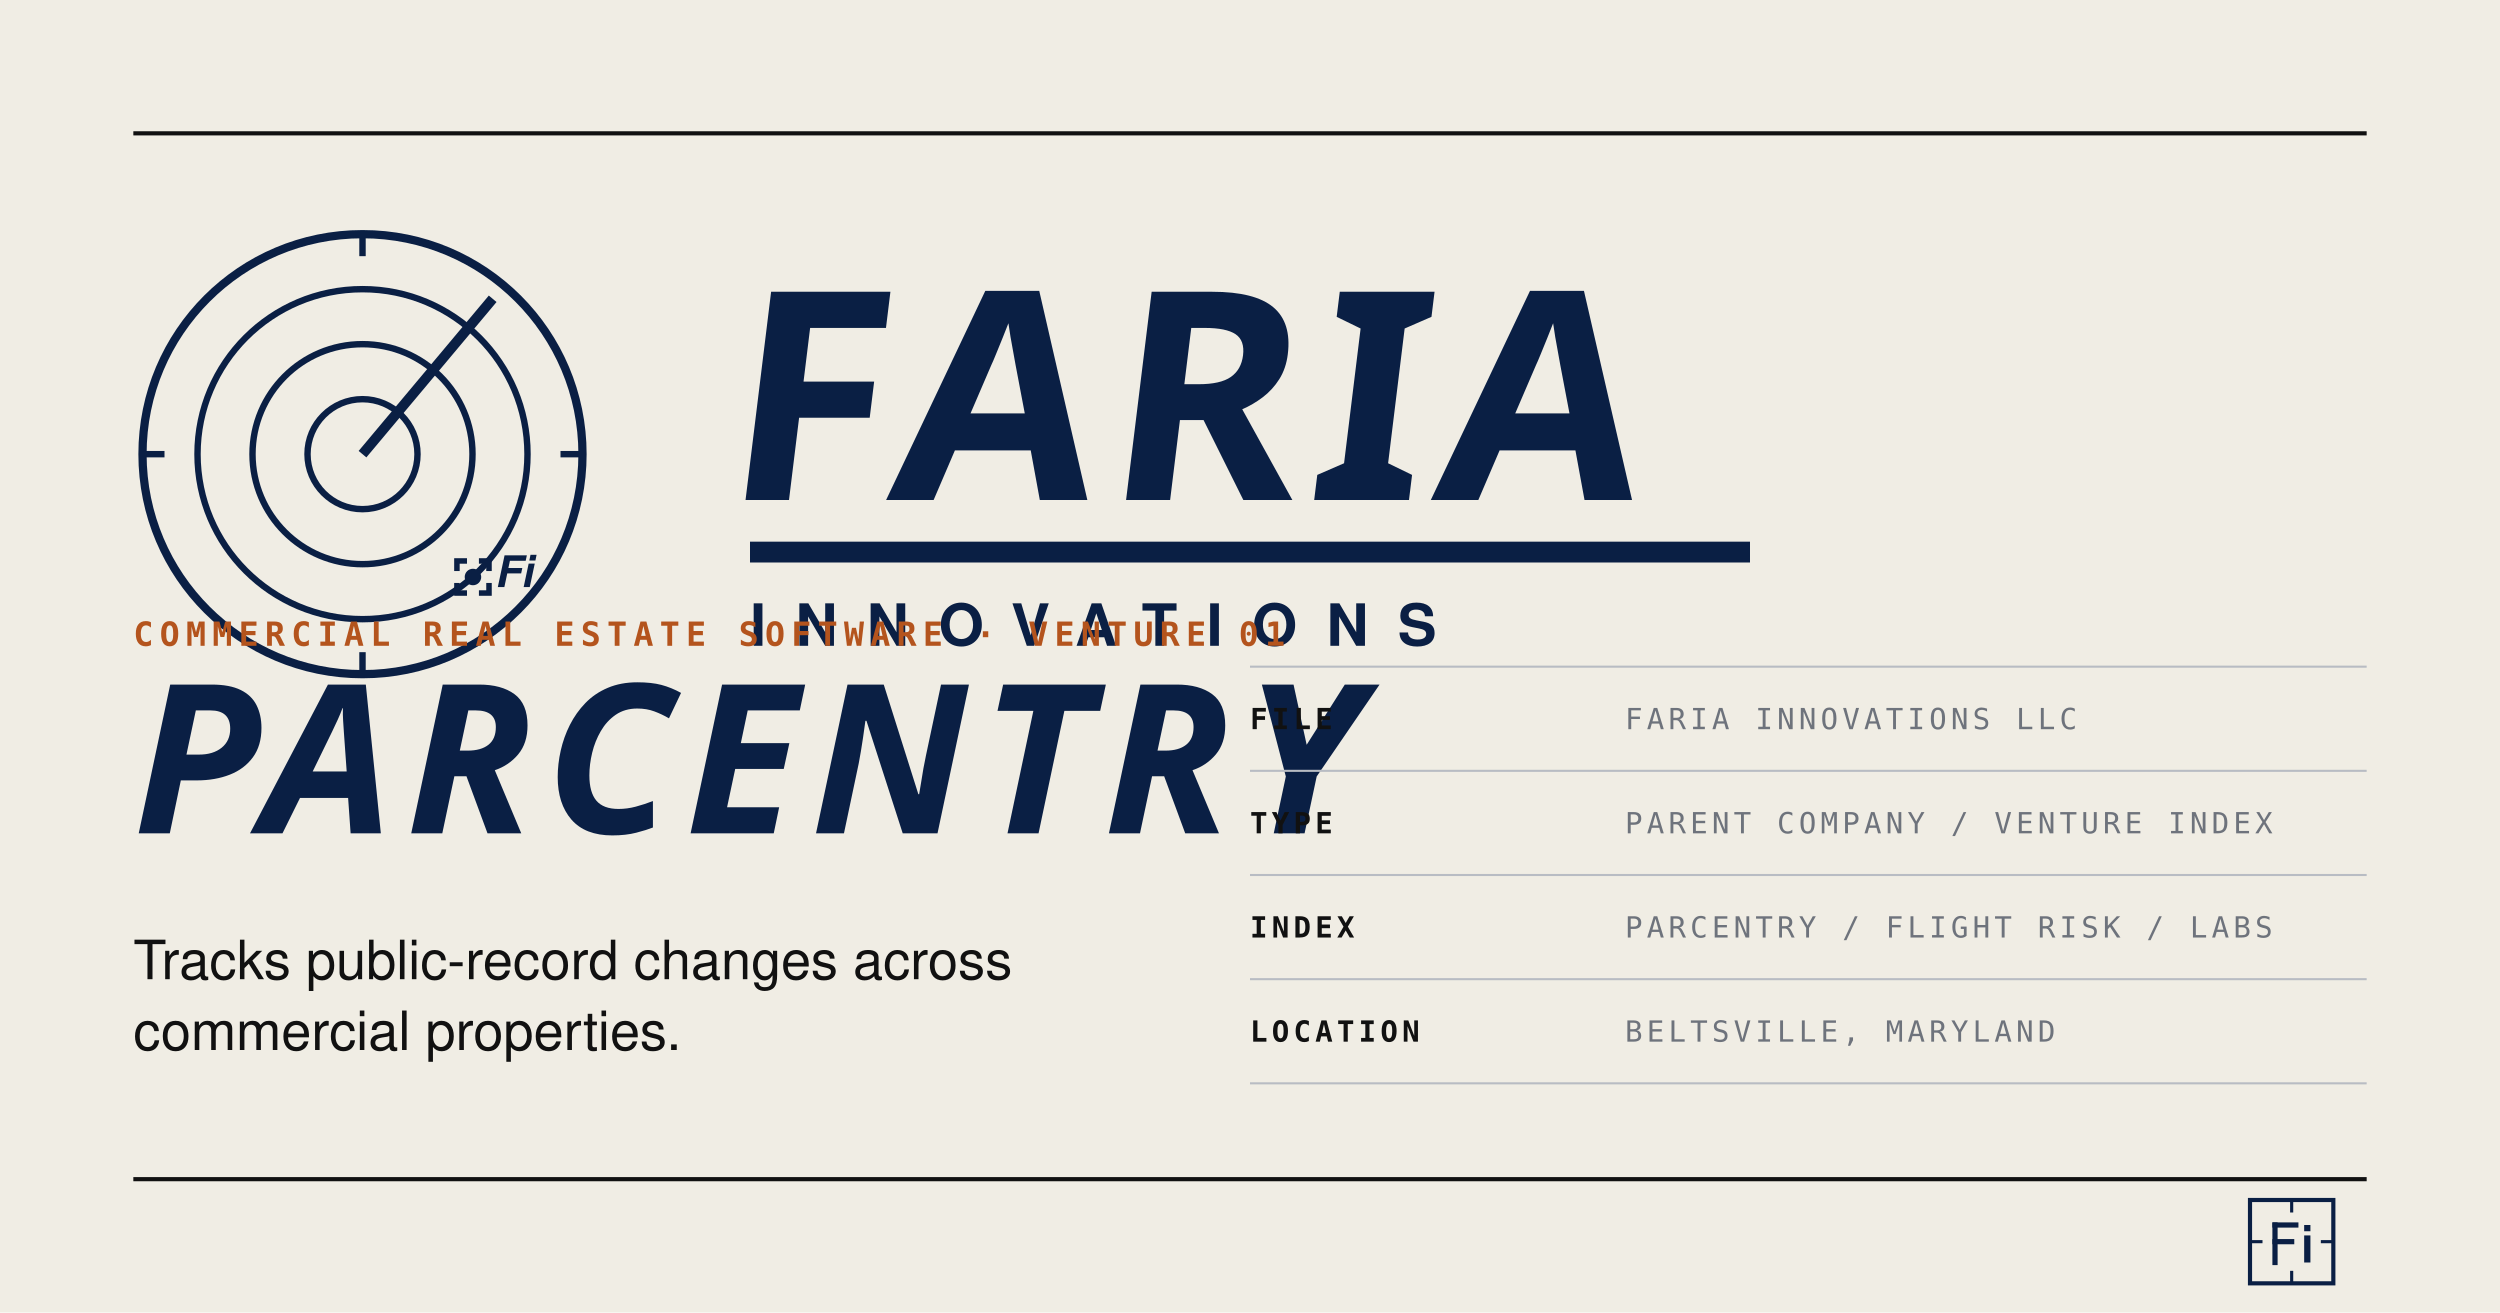
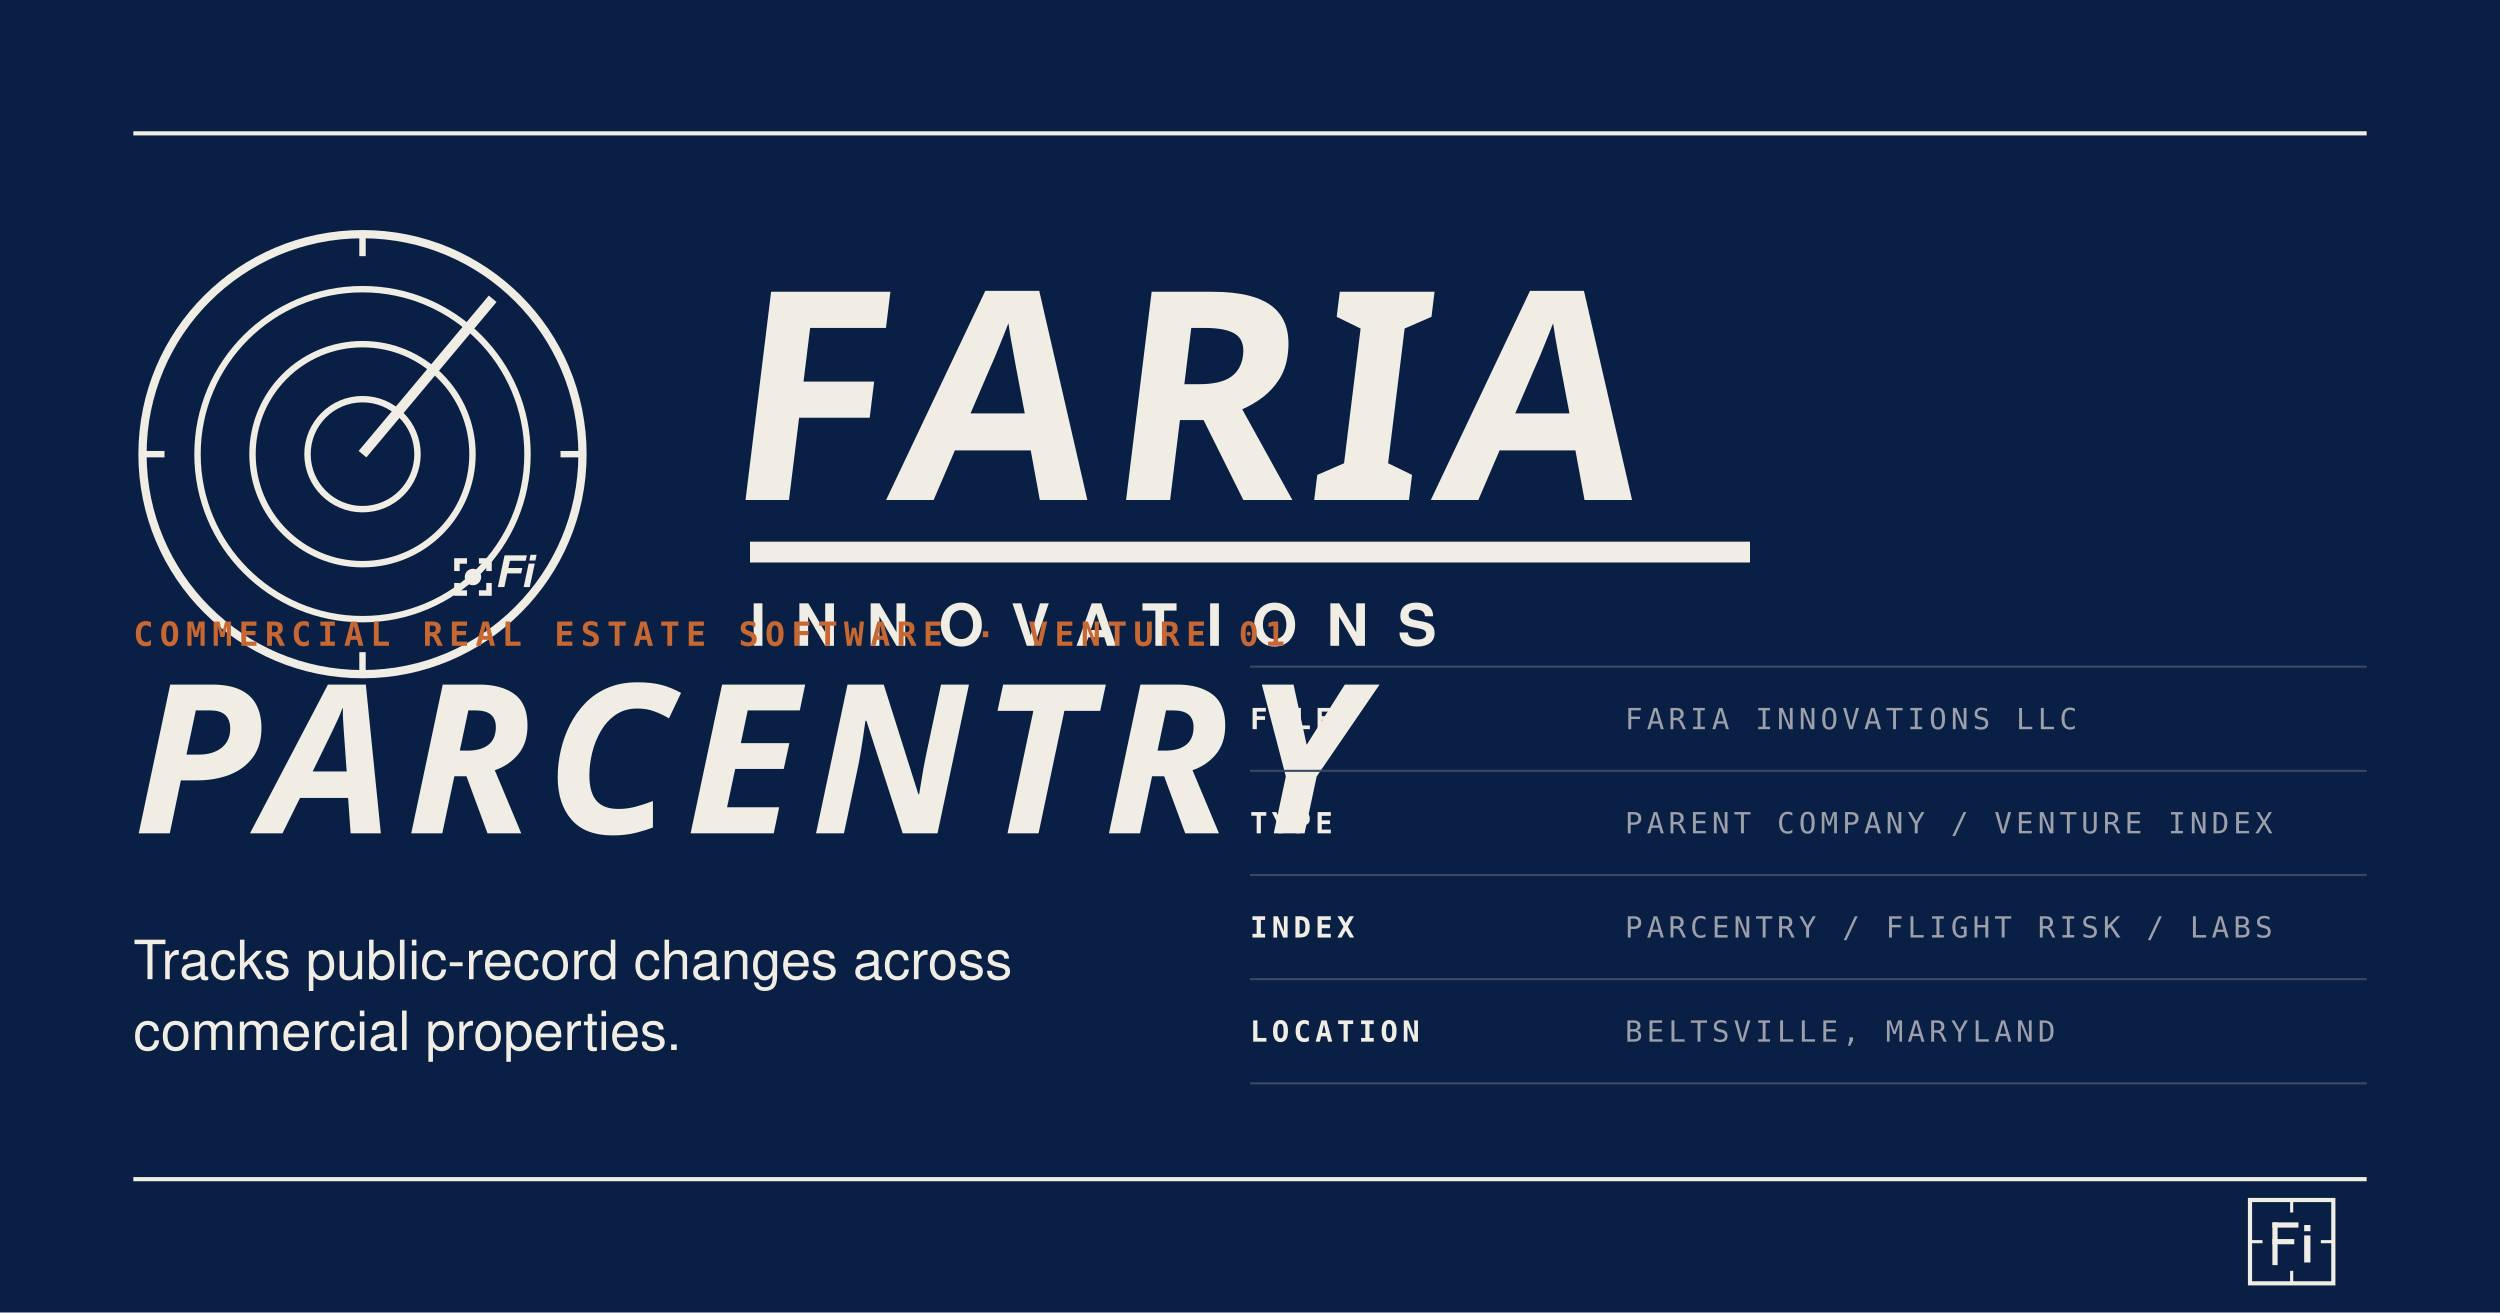
<svg xmlns="http://www.w3.org/2000/svg" width="1200" height="630" viewBox="0 0 1200 630">
-   <rect width="1200" height="630" fill="#F0EDE4" />
-   <line x1="64" y1="64" x2="1136" y2="64" stroke="#111111" stroke-width="2" />
-   <line x1="64" y1="566" x2="1136" y2="566" stroke="#111111" stroke-width="2" />
+   <rect width="1200" height="630" fill="#0A1F44" />
+   <line x1="64" y1="64" x2="1136" y2="64" stroke="#F0EDE4" stroke-width="2" />
+   <line x1="64" y1="566" x2="1136" y2="566" stroke="#F0EDE4" stroke-width="2" />
  <g transform="translate(64,108) scale(0.22)">
-     <g fill="none" stroke="#0A1F44">
+     <g fill="none" stroke="#F0EDE4">
      <circle cx="500" cy="500" r="120" stroke-width="14" />
      <circle cx="500" cy="500" r="240" stroke-width="14" />
      <circle cx="500" cy="500" r="360" stroke-width="14" />
      <circle cx="500" cy="500" r="480" stroke-width="18" />
      <line x1="500" y1="500" x2="784" y2="161" stroke-width="22" />
      <line x1="500" y1="20" x2="500" y2="68" stroke-width="14" />
      <line x1="500" y1="932" x2="500" y2="980" stroke-width="14" />
      <line x1="20" y1="500" x2="68" y2="500" stroke-width="14" />
      <line x1="932" y1="500" x2="980" y2="500" stroke-width="14" />
    </g>
-     <circle cx="741" cy="768" r="18" fill="#0A1F44" />
-     <g fill="none" stroke="#0A1F44" stroke-width="12">
+     <circle cx="741" cy="768" r="18" fill="#F0EDE4" />
+     <g fill="none" stroke="#F0EDE4" stroke-width="12">
      <polyline points="706,755 706,733 728,733" />
      <polyline points="754,733 776,733 776,755" />
      <polyline points="706,781 706,803 728,803" />
      <polyline points="754,803 776,803 776,781" />
    </g>
-     <text x="792" y="790" font-family="'Saira','Helvetica Neue',system-ui,sans-serif" font-weight="900" font-style="italic" font-size="95" letter-spacing="-1" fill="#0A1F44">Fi</text>
+     <text x="792" y="790" font-family="'Saira','Helvetica Neue',system-ui,sans-serif" font-weight="900" font-style="italic" font-size="95" letter-spacing="-1" fill="#F0EDE4">Fi</text>
  </g>
  <g transform="translate(360,120)">
    <g transform="skewX(-7)">
-       <text x="0" y="120" font-family="'Saira','Helvetica Neue Condensed','Arial Narrow',system-ui,sans-serif" font-weight="900" font-size="140" letter-spacing="6" fill="#0A1F44">FARIA</text>
+       <text x="0" y="120" font-family="'Saira','Helvetica Neue Condensed','Arial Narrow',system-ui,sans-serif" font-weight="900" font-size="140" letter-spacing="6" fill="#F0EDE4">FARIA</text>
    </g>
-     <rect x="0" y="140" width="480" height="10" fill="#0A1F44" />
-     <text x="0" y="190" font-family="'Saira','Helvetica Neue',system-ui,sans-serif" font-weight="600" font-size="28" letter-spacing="14" fill="#0A1F44">INNOVATIONS</text>
+     <rect x="0" y="140" width="480" height="10" fill="#F0EDE4" />
+     <text x="0" y="190" font-family="'Saira','Helvetica Neue',system-ui,sans-serif" font-weight="600" font-size="28" letter-spacing="14" fill="#F0EDE4">INNOVATIONS</text>
  </g>
-   <text x="64" y="310" font-family="'IBM Plex Mono','SF Mono',Menlo,monospace" font-size="16" font-weight="600" letter-spacing="3" fill="#B4541D">COMMERCIAL REAL ESTATE SOFTWARE · VENTURE 01</text>
-   <text x="64" y="400" font-family="'Saira','Helvetica Neue Condensed','Arial Narrow',system-ui,sans-serif" font-size="100" font-weight="900" font-style="italic" letter-spacing="6" fill="#0A1F44">PARCENTRY</text>
-   <text x="64" y="470" font-family="'Helvetica Neue','Helvetica','Arial',sans-serif" font-size="26" font-weight="500" fill="#111111">Tracks public-record changes across</text>
-   <text x="64" y="504" font-family="'Helvetica Neue','Helvetica','Arial',sans-serif" font-size="26" font-weight="500" fill="#111111">commercial properties.</text>
+   <text x="64" y="310" font-family="'IBM Plex Mono','SF Mono',Menlo,monospace" font-size="16" font-weight="600" letter-spacing="3" fill="#C76833">COMMERCIAL REAL ESTATE SOFTWARE · VENTURE 01</text>
+   <text x="64" y="400" font-family="'Saira','Helvetica Neue Condensed','Arial Narrow',system-ui,sans-serif" font-size="100" font-weight="900" font-style="italic" letter-spacing="6" fill="#F0EDE4">PARCENTRY</text>
+   <text x="64" y="470" font-family="'Helvetica Neue','Helvetica','Arial',sans-serif" font-size="26" font-weight="500" fill="#F0EDE4">Tracks public-record changes across</text>
+   <text x="64" y="504" font-family="'Helvetica Neue','Helvetica','Arial',sans-serif" font-size="26" font-weight="500" fill="#F0EDE4">commercial properties.</text>
  <g font-family="'IBM Plex Mono','SF Mono',Menlo,monospace" font-size="14" letter-spacing="2">
-     <line x1="600" y1="320" x2="1136" y2="320" stroke="#B8BCC3" stroke-width="1" />
-     <text x="600" y="350" font-weight="600" fill="#111111">FILE</text>
-     <text x="780" y="350" fill="#6E737C">FARIA INNOVATIONS LLC</text>
-     <line x1="600" y1="370" x2="1136" y2="370" stroke="#B8BCC3" stroke-width="1" />
-     <text x="600" y="400" font-weight="600" fill="#111111">TYPE</text>
-     <text x="780" y="400" fill="#6E737C">PARENT COMPANY / VENTURE INDEX</text>
-     <line x1="600" y1="420" x2="1136" y2="420" stroke="#B8BCC3" stroke-width="1" />
-     <text x="600" y="450" font-weight="600" fill="#111111">INDEX</text>
-     <text x="780" y="450" fill="#6E737C">PARCENTRY / FLIGHT RISK / LABS</text>
-     <line x1="600" y1="470" x2="1136" y2="470" stroke="#B8BCC3" stroke-width="1" />
-     <text x="600" y="500" font-weight="600" fill="#111111">LOCATION</text>
-     <text x="780" y="500" fill="#6E737C">BELTSVILLE, MARYLAND</text>
-     <line x1="600" y1="520" x2="1136" y2="520" stroke="#B8BCC3" stroke-width="1" />
+     <line x1="600" y1="320" x2="1136" y2="320" stroke="#3A4868" stroke-width="1" />
+     <text x="600" y="350" font-weight="600" fill="#F0EDE4">FILE</text>
+     <text x="780" y="350" fill="#9CA0AB">FARIA INNOVATIONS LLC</text>
+     <line x1="600" y1="370" x2="1136" y2="370" stroke="#3A4868" stroke-width="1" />
+     <text x="600" y="400" font-weight="600" fill="#F0EDE4">TYPE</text>
+     <text x="780" y="400" fill="#9CA0AB">PARENT COMPANY / VENTURE INDEX</text>
+     <line x1="600" y1="420" x2="1136" y2="420" stroke="#3A4868" stroke-width="1" />
+     <text x="600" y="450" font-weight="600" fill="#F0EDE4">INDEX</text>
+     <text x="780" y="450" fill="#9CA0AB">PARCENTRY / FLIGHT RISK / LABS</text>
+     <line x1="600" y1="470" x2="1136" y2="470" stroke="#3A4868" stroke-width="1" />
+     <text x="600" y="500" font-weight="600" fill="#F0EDE4">LOCATION</text>
+     <text x="780" y="500" fill="#9CA0AB">BELTSVILLE, MARYLAND</text>
+     <line x1="600" y1="520" x2="1136" y2="520" stroke="#3A4868" stroke-width="1" />
  </g>
  <g transform="translate(1080,576)">
-     <rect x="0" y="0" width="40" height="40" fill="none" stroke="#0A1F44" stroke-width="2" />
-     <line x1="20" y1="0" x2="20" y2="6" stroke="#0A1F44" stroke-width="1.5" />
-     <line x1="20" y1="34" x2="20" y2="40" stroke="#0A1F44" stroke-width="1.5" />
-     <line x1="0" y1="20" x2="6" y2="20" stroke="#0A1F44" stroke-width="1.5" />
-     <line x1="34" y1="20" x2="40" y2="20" stroke="#0A1F44" stroke-width="1.5" />
-     <g fill="none" stroke="#0A1F44" stroke-width="2.5" stroke-linecap="square">
+     <rect x="0" y="0" width="40" height="40" fill="none" stroke="#F0EDE4" stroke-width="2" />
+     <line x1="20" y1="0" x2="20" y2="6" stroke="#F0EDE4" stroke-width="1.5" />
+     <line x1="20" y1="34" x2="20" y2="40" stroke="#F0EDE4" stroke-width="1.5" />
+     <line x1="0" y1="20" x2="6" y2="20" stroke="#F0EDE4" stroke-width="1.5" />
+     <line x1="34" y1="20" x2="40" y2="20" stroke="#F0EDE4" stroke-width="1.5" />
+     <g fill="none" stroke="#F0EDE4" stroke-width="2.5" stroke-linecap="square">
      <line x1="12" y1="12" x2="12" y2="30" />
      <line x1="12" y1="12" x2="22" y2="12" />
      <line x1="12" y1="20" x2="20" y2="20" />
    </g>
-     <g fill="#0A1F44">
+     <g fill="#F0EDE4">
      <rect x="26" y="17" width="3" height="13" />
      <rect x="26" y="12" width="3" height="3" />
    </g>
  </g>
</svg>
